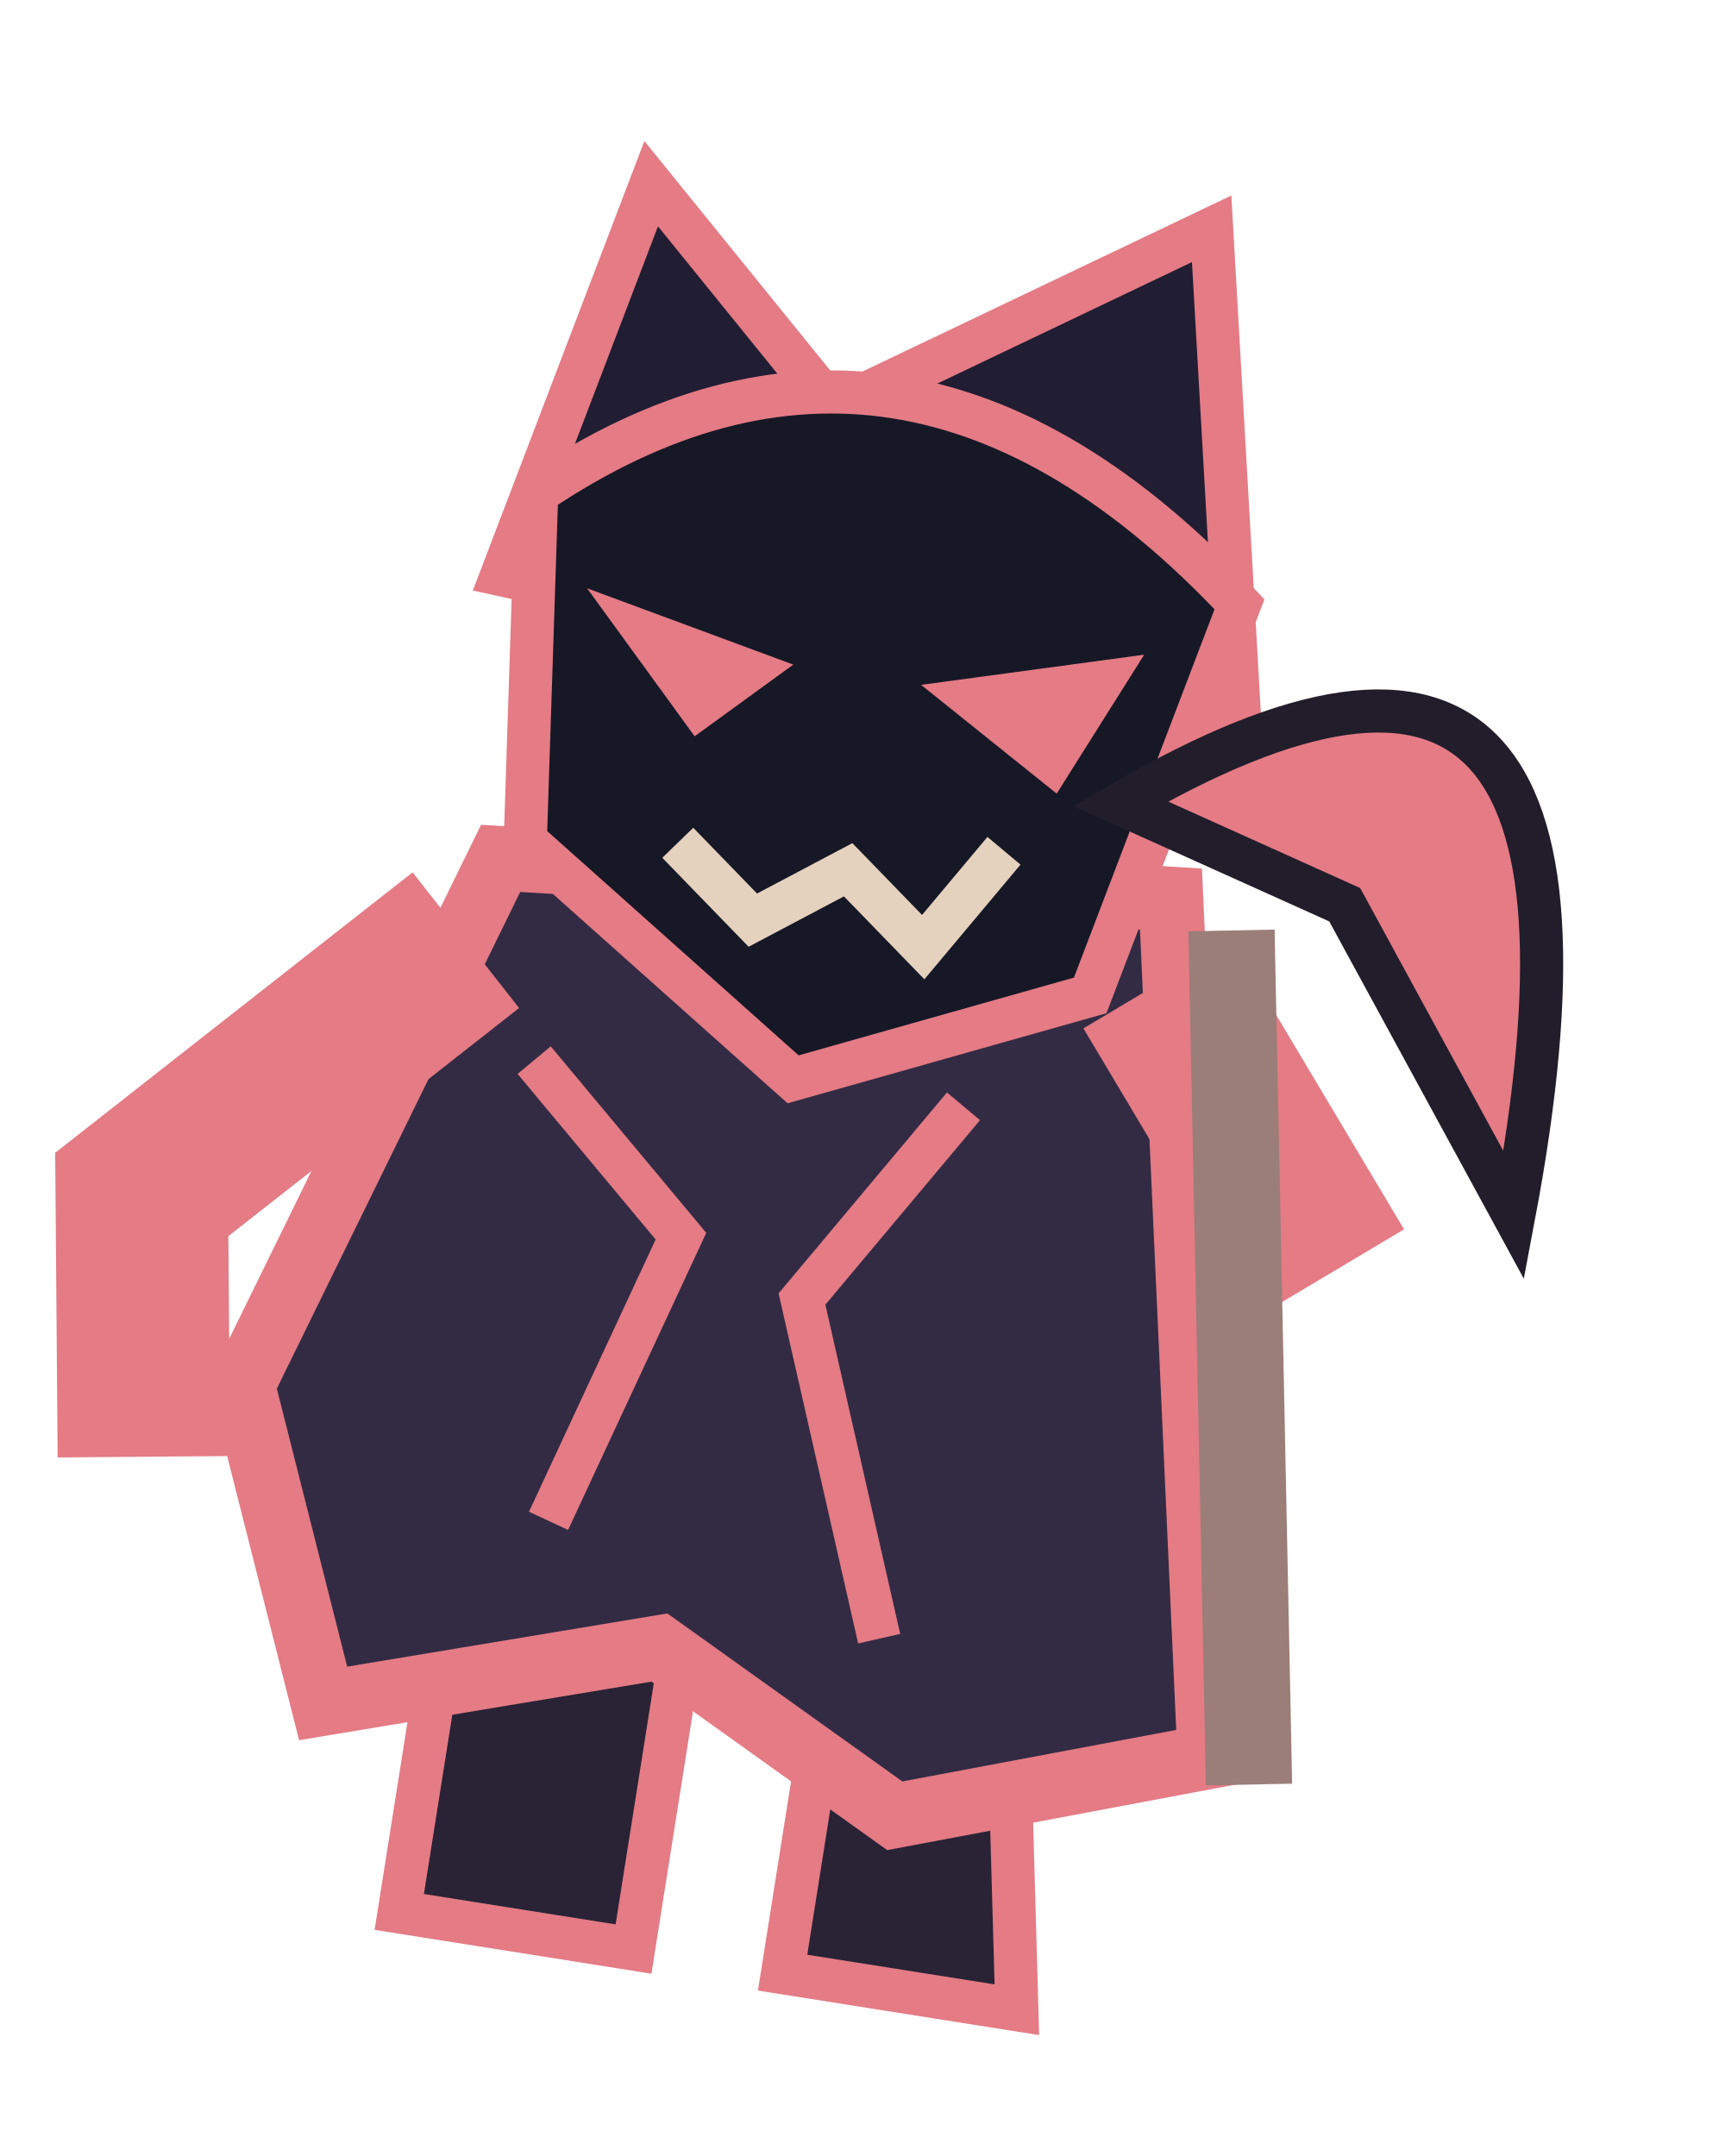
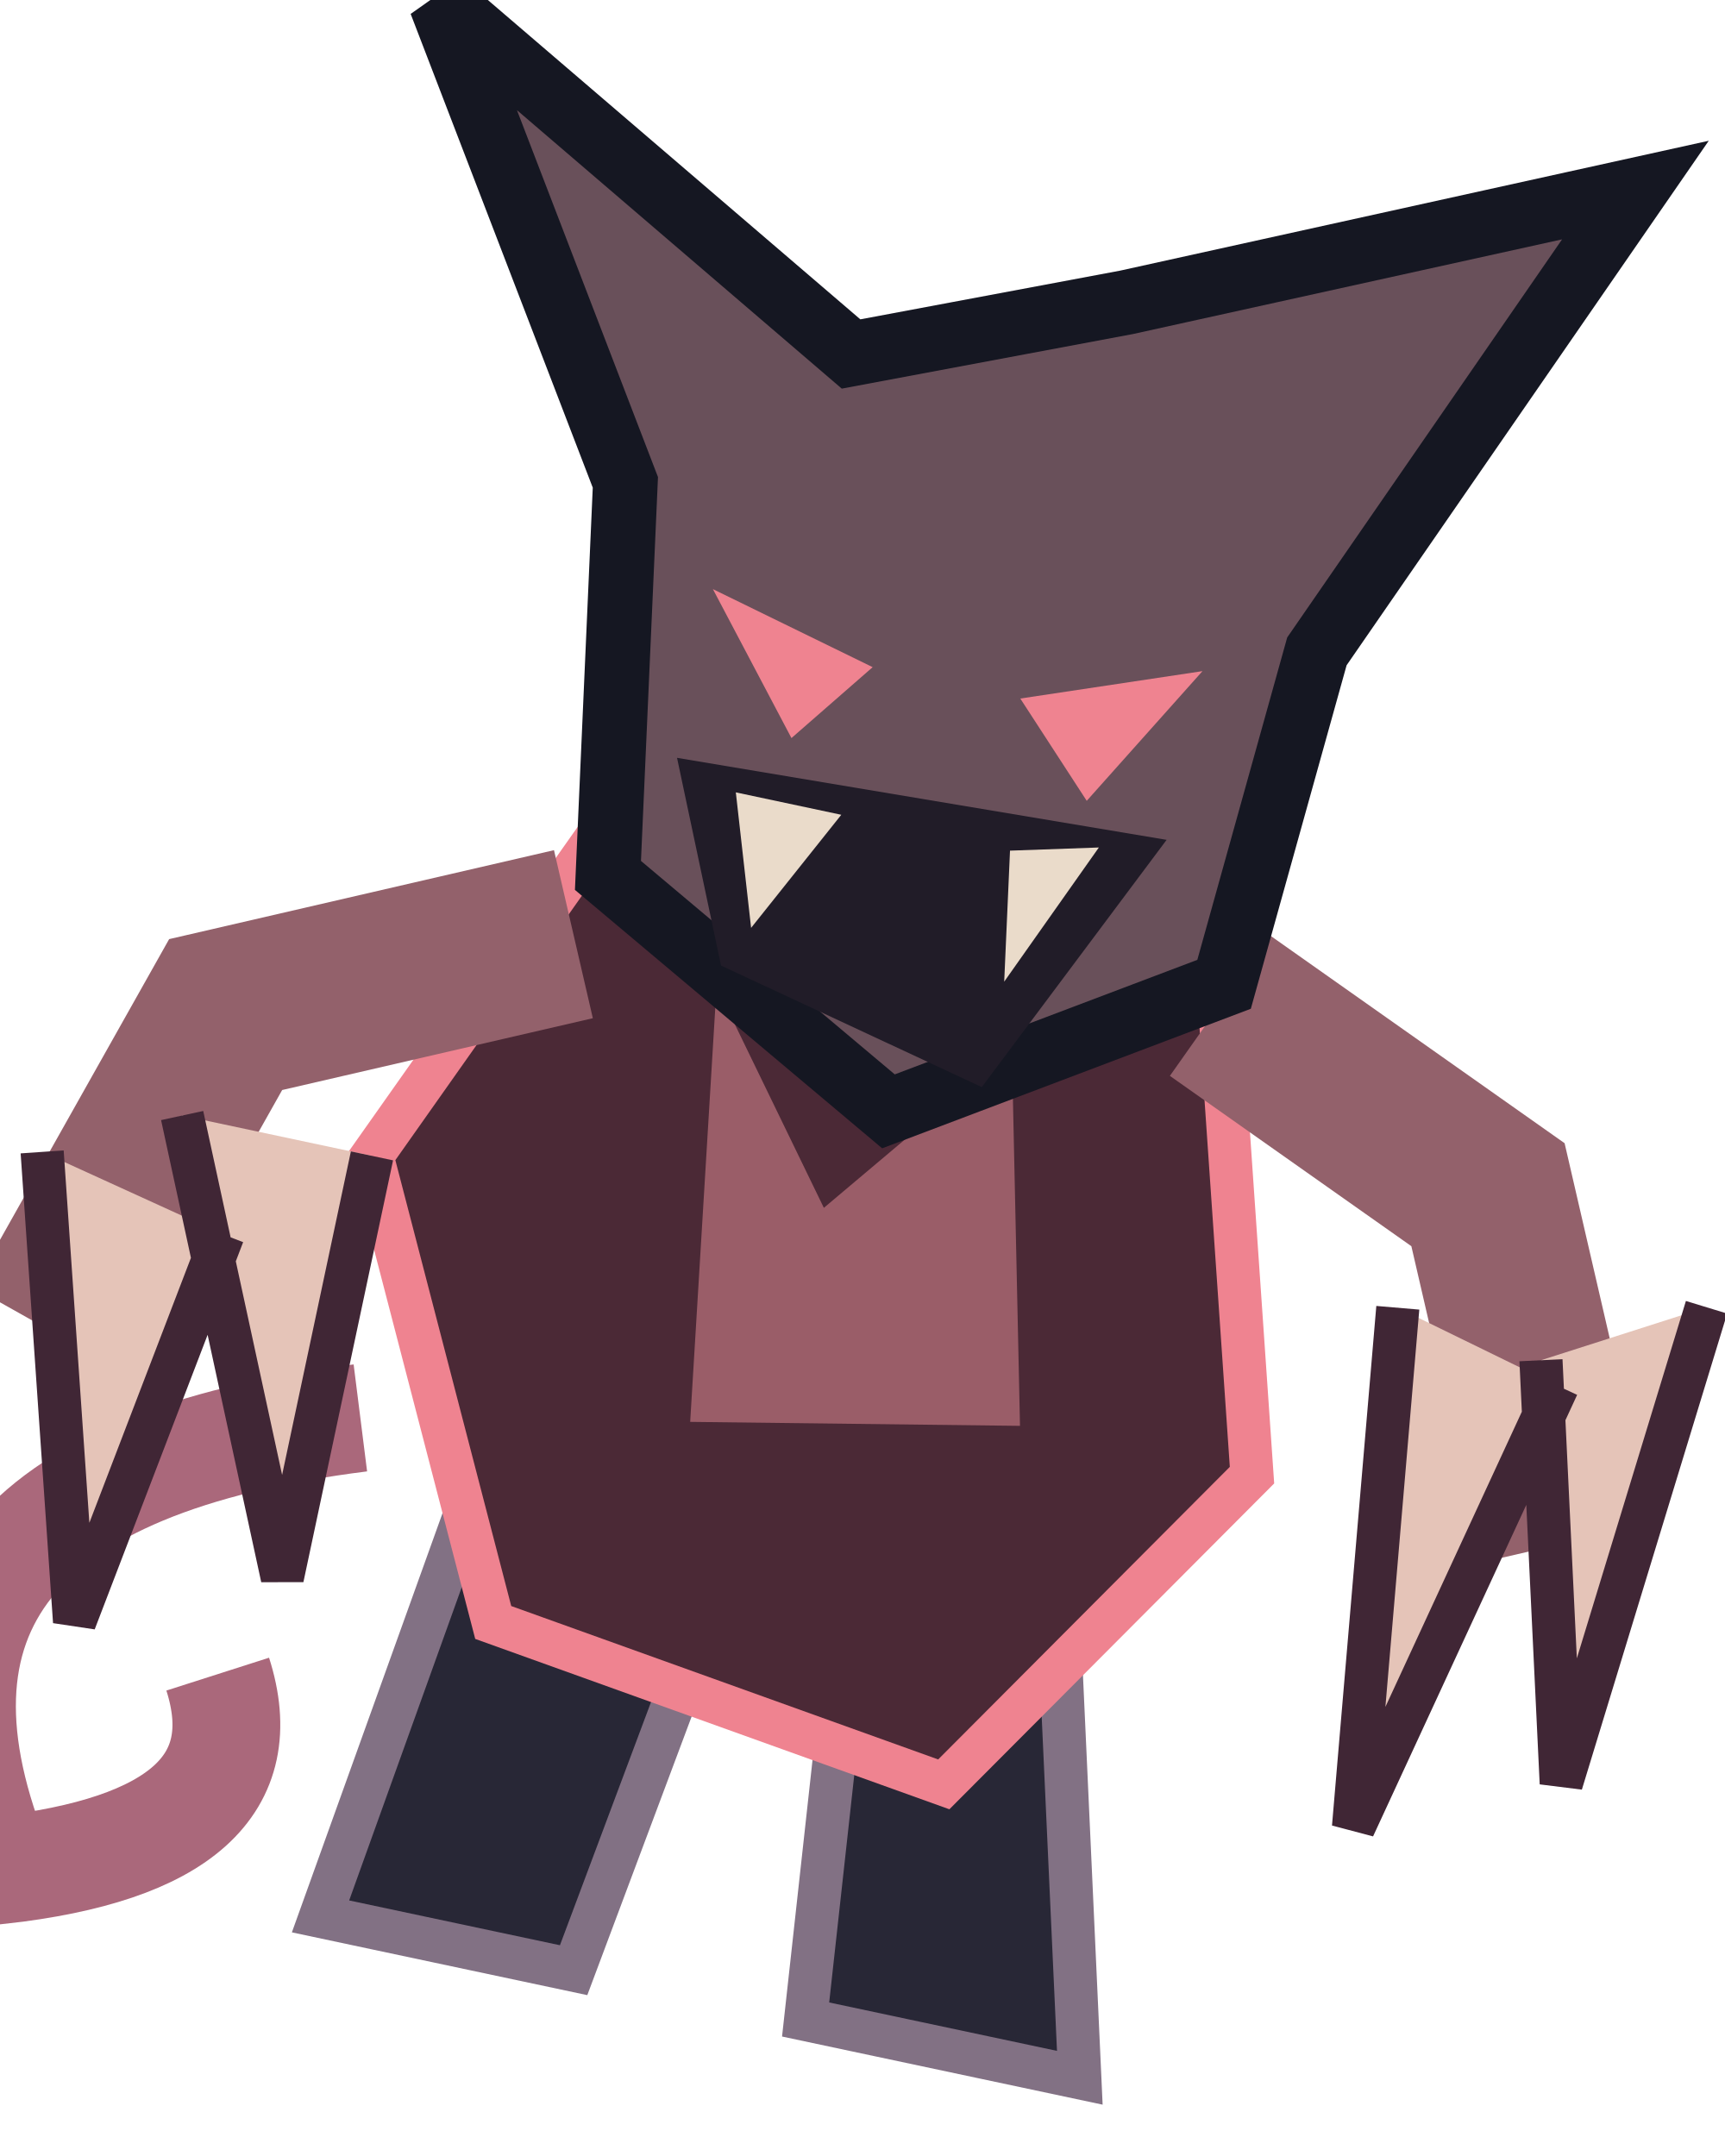
<svg xmlns="http://www.w3.org/2000/svg" width="80" height="100" viewBox="0 0 80 100">
-   <g transform="rotate(9 36 55)">
-     <path d="M24 75L24 91H35L35 75M42 75L42 91H53L50 75" fill="#292335" stroke="#e47b85" stroke-width="2" />
-     <path d="M21 42L52 39L60 78L46 83L34 77L19 82L13 68Z" fill="#332b43" stroke="#e47b85" stroke-width="3" />
-     <path d="M20 46L7 60L9 72M52 43L62 55" fill="none" stroke="#e47b85" stroke-width="8" />
-     <path d="M19 29L23 10L33 19L49 8L54 31Z" fill="#211d32" stroke="#e47b85" stroke-width="2" />
-     <path d="M20 25Q35 11 53 25L49 44L36 50L22 41Z" fill="#171826" stroke="#e47b85" stroke-width="2" />
-     <path d="M23 29L33 31L29 35Z M39 31L49 28L46 35Z" fill="#e47b85" />
-     <path d="M29 40L33 43L37 40L41 43L44 38" fill="none" stroke="#e4d2bf" stroke-width="2" />
-     <path d="M24 51L32 58L28 72M44 50L38 60L44 75" fill="none" stroke="#e47b85" stroke-width="2" />
-     <path d="M55 40L62 79" stroke="#9b7e78" stroke-width="4" />
-     <path d="M49 35Q71 17 70 51L60 38Z" fill="#e47b85" stroke="#221d2b" stroke-width="2" />
+   <g transform="rotate(12 38 57)" opacity="1">
+     <path d="M25 71L22 93H34L37 73M43 73L45 93H58L52 70" fill="#282736" stroke="#827184" stroke-width="2" />
+     <path d="M26 37L52 36L60 64L49 81L27 78L17 58Z" fill="#4b2936" stroke="#ef8390" stroke-width="2" />
+     <path d="M24 46L9 53L4 69M54 43L68 49L75 64" fill="none" stroke="#93616b" stroke-width="8" />
+     <path d="M19 70Q-4 78 7 94Q19 90 15 83" fill="none" stroke="#aa687b" stroke-width="5" />
+     <path d="M31 47L38 56L45 47L49 64L34 67Z" fill="#9a5d68" />
+     <path d="M22 25L9 5L31 17L43 12L65 2L55 26L54 42L40 51L25 43Z" fill="#69505a" stroke="#151722" stroke-width="3" />
+     <path d="M27 29L35 31L32 35Z M42 31L50 28L46 35Z" fill="#ef8390" />
+     <path d="M27 37L50 36L44 49L31 46Z" fill="#211c28" />
+     <path d="M30 38L32 44L35 38M43 38L44 44L47 37" fill="#eadbca" />
+     <path d="M2 61L8 82L11 63M8 58L17 78L17 58M65 55L68 79L73 57M72 56L77 75L79 52" fill="#e5c4b8" stroke="#402635" stroke-width="2" />
  </g>
</svg>
